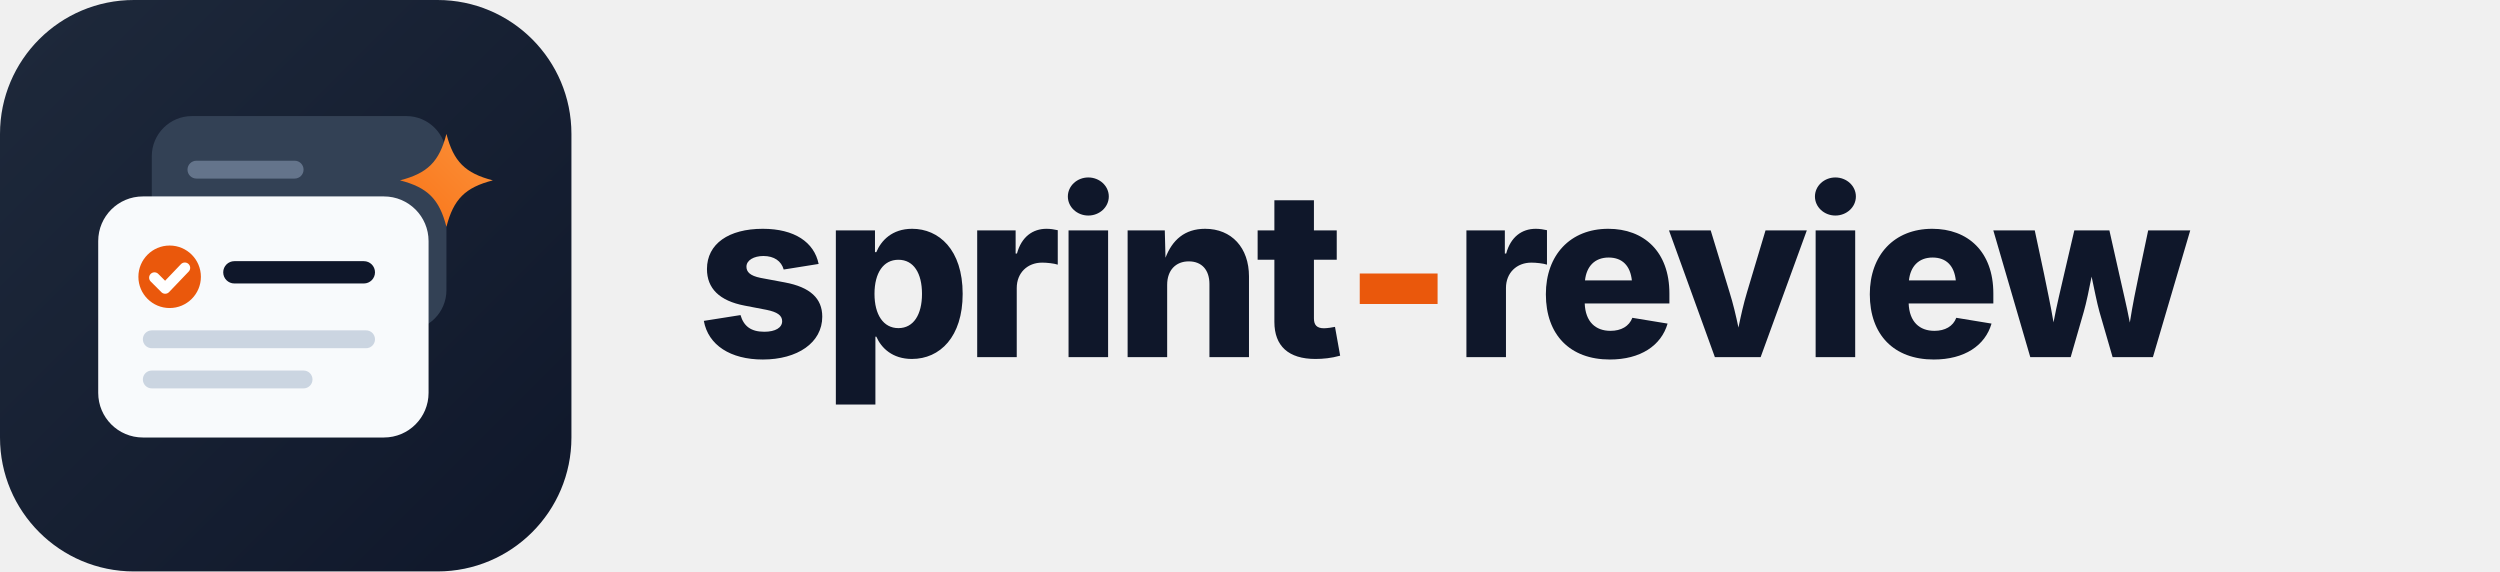
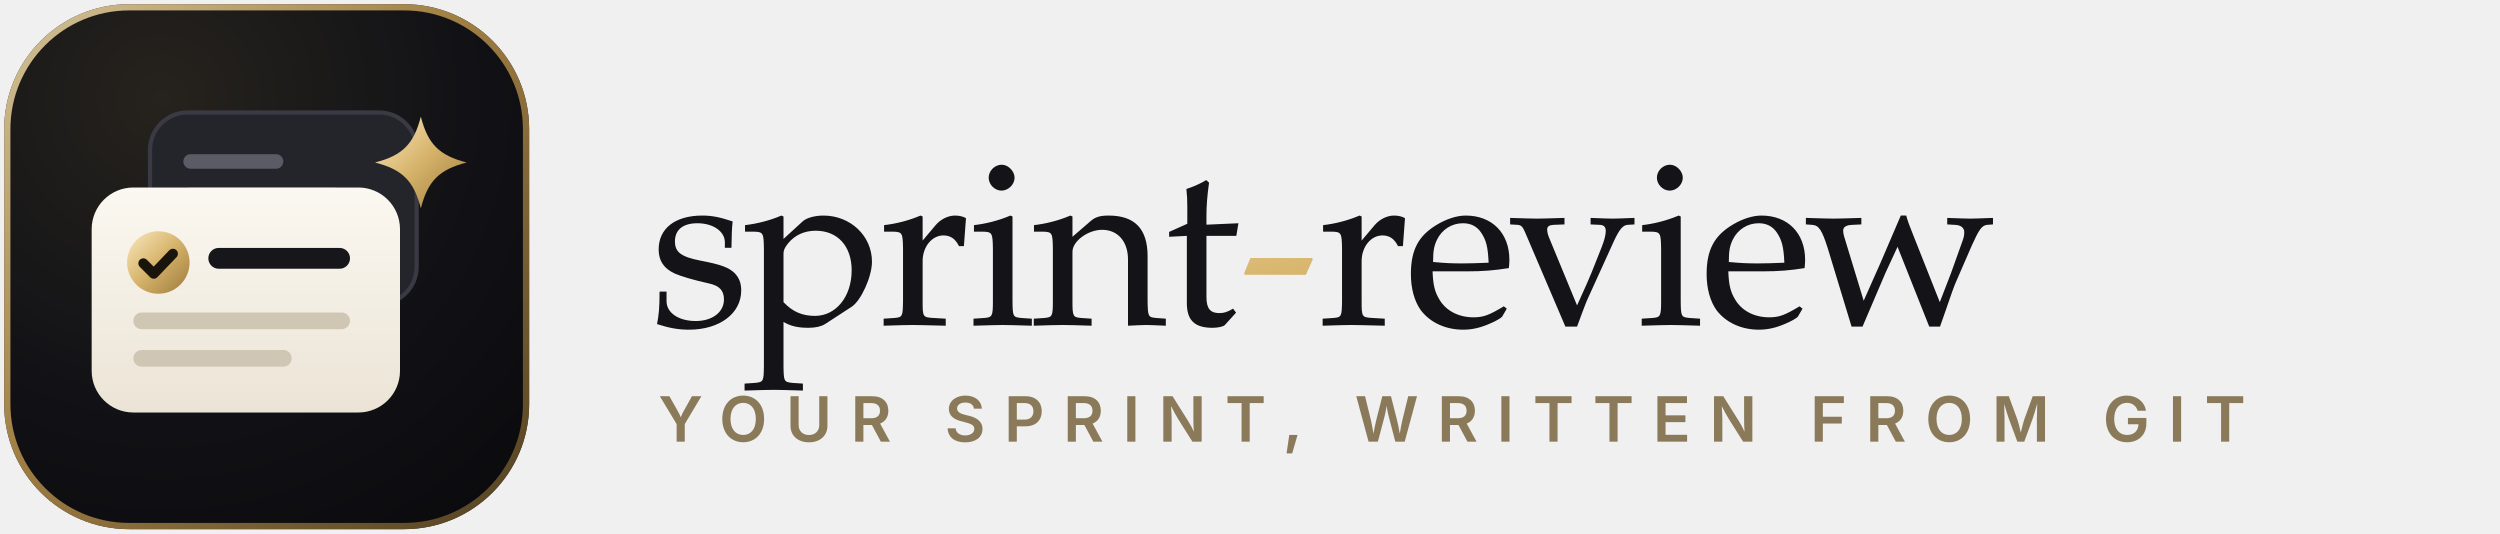
- <svg xmlns="http://www.w3.org/2000/svg" viewBox="0 0 560 128" role="img" aria-label="sprint-review">
+ <svg xmlns="http://www.w3.org/2000/svg" viewBox="0 0 600 128" role="img" aria-label="sprint-review">
  <defs>
-     <linearGradient id="bg" x1="0" y1="0" x2="1" y2="1">
-       <stop offset="0" stop-color="#1e293b" />
-       <stop offset="1" stop-color="#0f172a" />
+     <radialGradient id="bg" cx=".3" cy=".18" r="1.05">
+       <stop offset="0" stop-color="#26231d" />
+       <stop offset=".55" stop-color="#121216" />
+       <stop offset="1" stop-color="#0a0a0d" />
+     </radialGradient>
+     <linearGradient id="rim" x1="0" y1="0" x2="1" y2="1">
+       <stop offset="0" stop-color="#f3dfae" />
+       <stop offset=".45" stop-color="#b8914a" />
+       <stop offset="1" stop-color="#5e4a26" />
    </linearGradient>
-     <linearGradient id="spark" x1="0" y1="1" x2="1" y2="0">
-       <stop offset="0" stop-color="#f97316" />
-       <stop offset="1" stop-color="#fb923c" />
+     <linearGradient id="gold" x1="0" y1="0" x2="1" y2="1">
+       <stop offset="0" stop-color="#fbe9bf" />
+       <stop offset=".5" stop-color="#d6b36a" />
+       <stop offset="1" stop-color="#9c7a3c" />
+     </linearGradient>
+     <linearGradient id="paper" x1="0" y1="0" x2="0" y2="1">
+       <stop offset="0" stop-color="#fbf8f1" />
+       <stop offset="1" stop-color="#ebe4d6" />
    </linearGradient>
  </defs>
-   <rect width="128" height="128" rx="30" fill="url(#bg)" />
-   <rect x="34" y="26" width="66" height="48" rx="9" fill="#334155" />
-   <rect x="42" y="36" width="26" height="4" rx="2" fill="#64748b" />
-   <rect x="42" y="45" width="40" height="4" rx="2" fill="#64748b" />
-   <rect x="22" y="44" width="74" height="54" rx="10" fill="#f8fafc" />
-   <circle cx="38" cy="62" r="7" fill="#ea580c" />
-   <path d="M34.6 62.2l2.4 2.4 4.4-4.6" fill="none" stroke="#fff" stroke-width="2.4" stroke-linecap="round" stroke-linejoin="round" />
-   <rect x="50" y="58.5" width="34" height="5" rx="2.5" fill="#0f172a" />
-   <rect x="32" y="74" width="52" height="4" rx="2" fill="#cbd5e1" />
-   <rect x="32" y="83" width="38" height="4" rx="2" fill="#cbd5e1" />
-   <path d="M100 30c1.6 6.2 4.2 8.8 10.4 10.4c-6.2 1.6-8.8 4.2-10.4 10.4c-1.6-6.2-4.2-8.8-10.4-10.4c6.2-1.6 8.8-4.2 10.4-10.4z" fill="url(#spark)" />
-   <text x="156" y="80" font-family="Inter, ui-sans-serif, system-ui, -apple-system, 'Segoe UI', sans-serif" font-size="52" font-weight="800" letter-spacing="-1.5" fill="#0f172a">sprint<tspan fill="#ea580c">-</tspan>review</text>
+   <rect x="1" y="1" width="126" height="126" rx="30" fill="url(#bg)" />
+   <rect x="1.75" y="1.75" width="124.5" height="124.5" rx="29.25" fill="none" stroke="url(#rim)" stroke-width="1.5" opacity=".85" />
+   <rect x="36" y="27" width="64" height="46" rx="9" fill="#24242b" stroke="#3a3a44" stroke-width="1" />
+   <rect x="44" y="37" width="24" height="3.5" rx="1.75" fill="#5b5b66" />
+   <rect x="44" y="45" width="38" height="3.5" rx="1.75" fill="#5b5b66" />
+   <rect x="22" y="45" width="74" height="54" rx="10" fill="url(#paper)" />
+   <circle cx="38" cy="63" r="7.5" fill="url(#gold)" />
+   <path d="M34.4 63.2l2.5 2.5 4.6-4.8" fill="none" stroke="#1a150c" stroke-width="2.4" stroke-linecap="round" stroke-linejoin="round" />
+   <rect x="50" y="59.5" width="34" height="5" rx="2.5" fill="#16161b" />
+   <rect x="32" y="75" width="52" height="4" rx="2" fill="#cfc6b4" />
+   <rect x="32" y="84" width="38" height="4" rx="2" fill="#cfc6b4" />
+   <path d="M101 28c1.7 6.6 4.4 9.3 11 11c-6.6 1.7-9.3 4.4-11 11c-1.7-6.6-4.4-9.3-11-11c6.6-1.7 9.3-4.4 11-11z" fill="url(#gold)" />
+   <text x="156" y="78" font-family="'Iowan Old Style', 'Palatino Linotype', Palatino, 'Book Antiqua', Georgia, serif" font-size="56" font-weight="500" letter-spacing="-1" fill="#141418">sprint<tspan fill="url(#gold)">-</tspan>review</text>
+   <text x="158" y="106" font-family="ui-sans-serif, system-ui, -apple-system, 'Segoe UI', sans-serif" font-size="15" font-weight="600" letter-spacing="4.5" fill="#8a7a5a">YOUR SPRINT, WRITTEN FROM GIT</text>
</svg>
